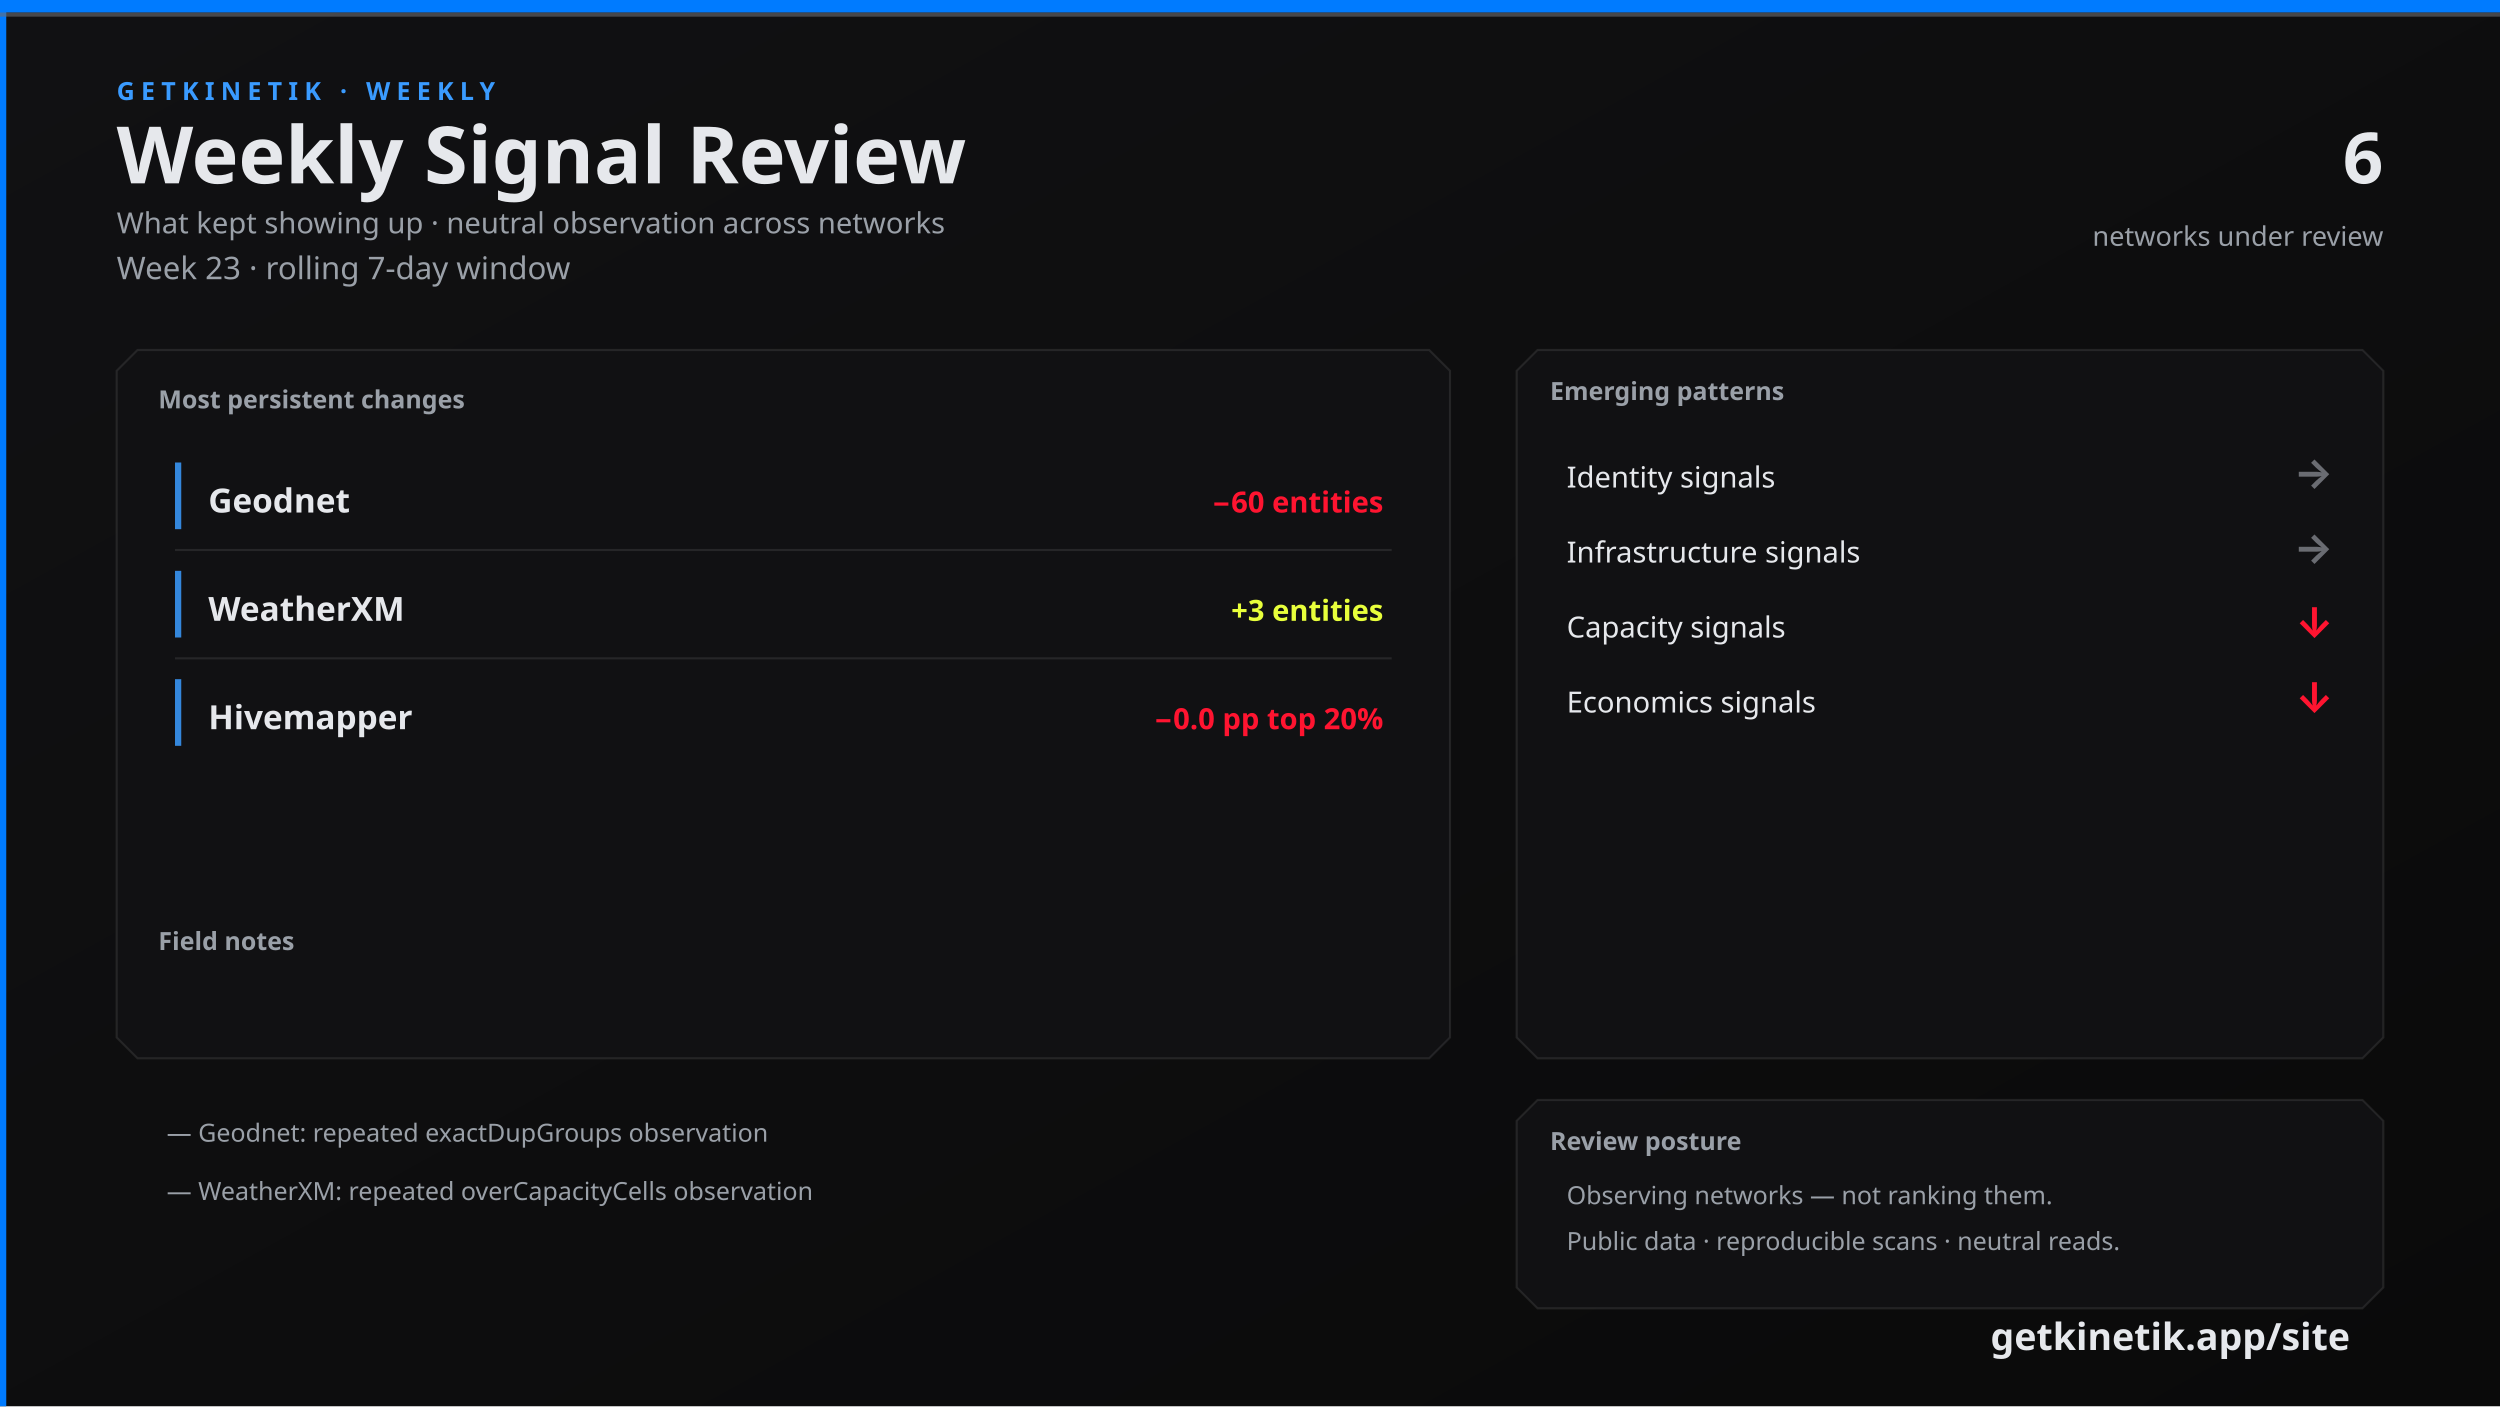
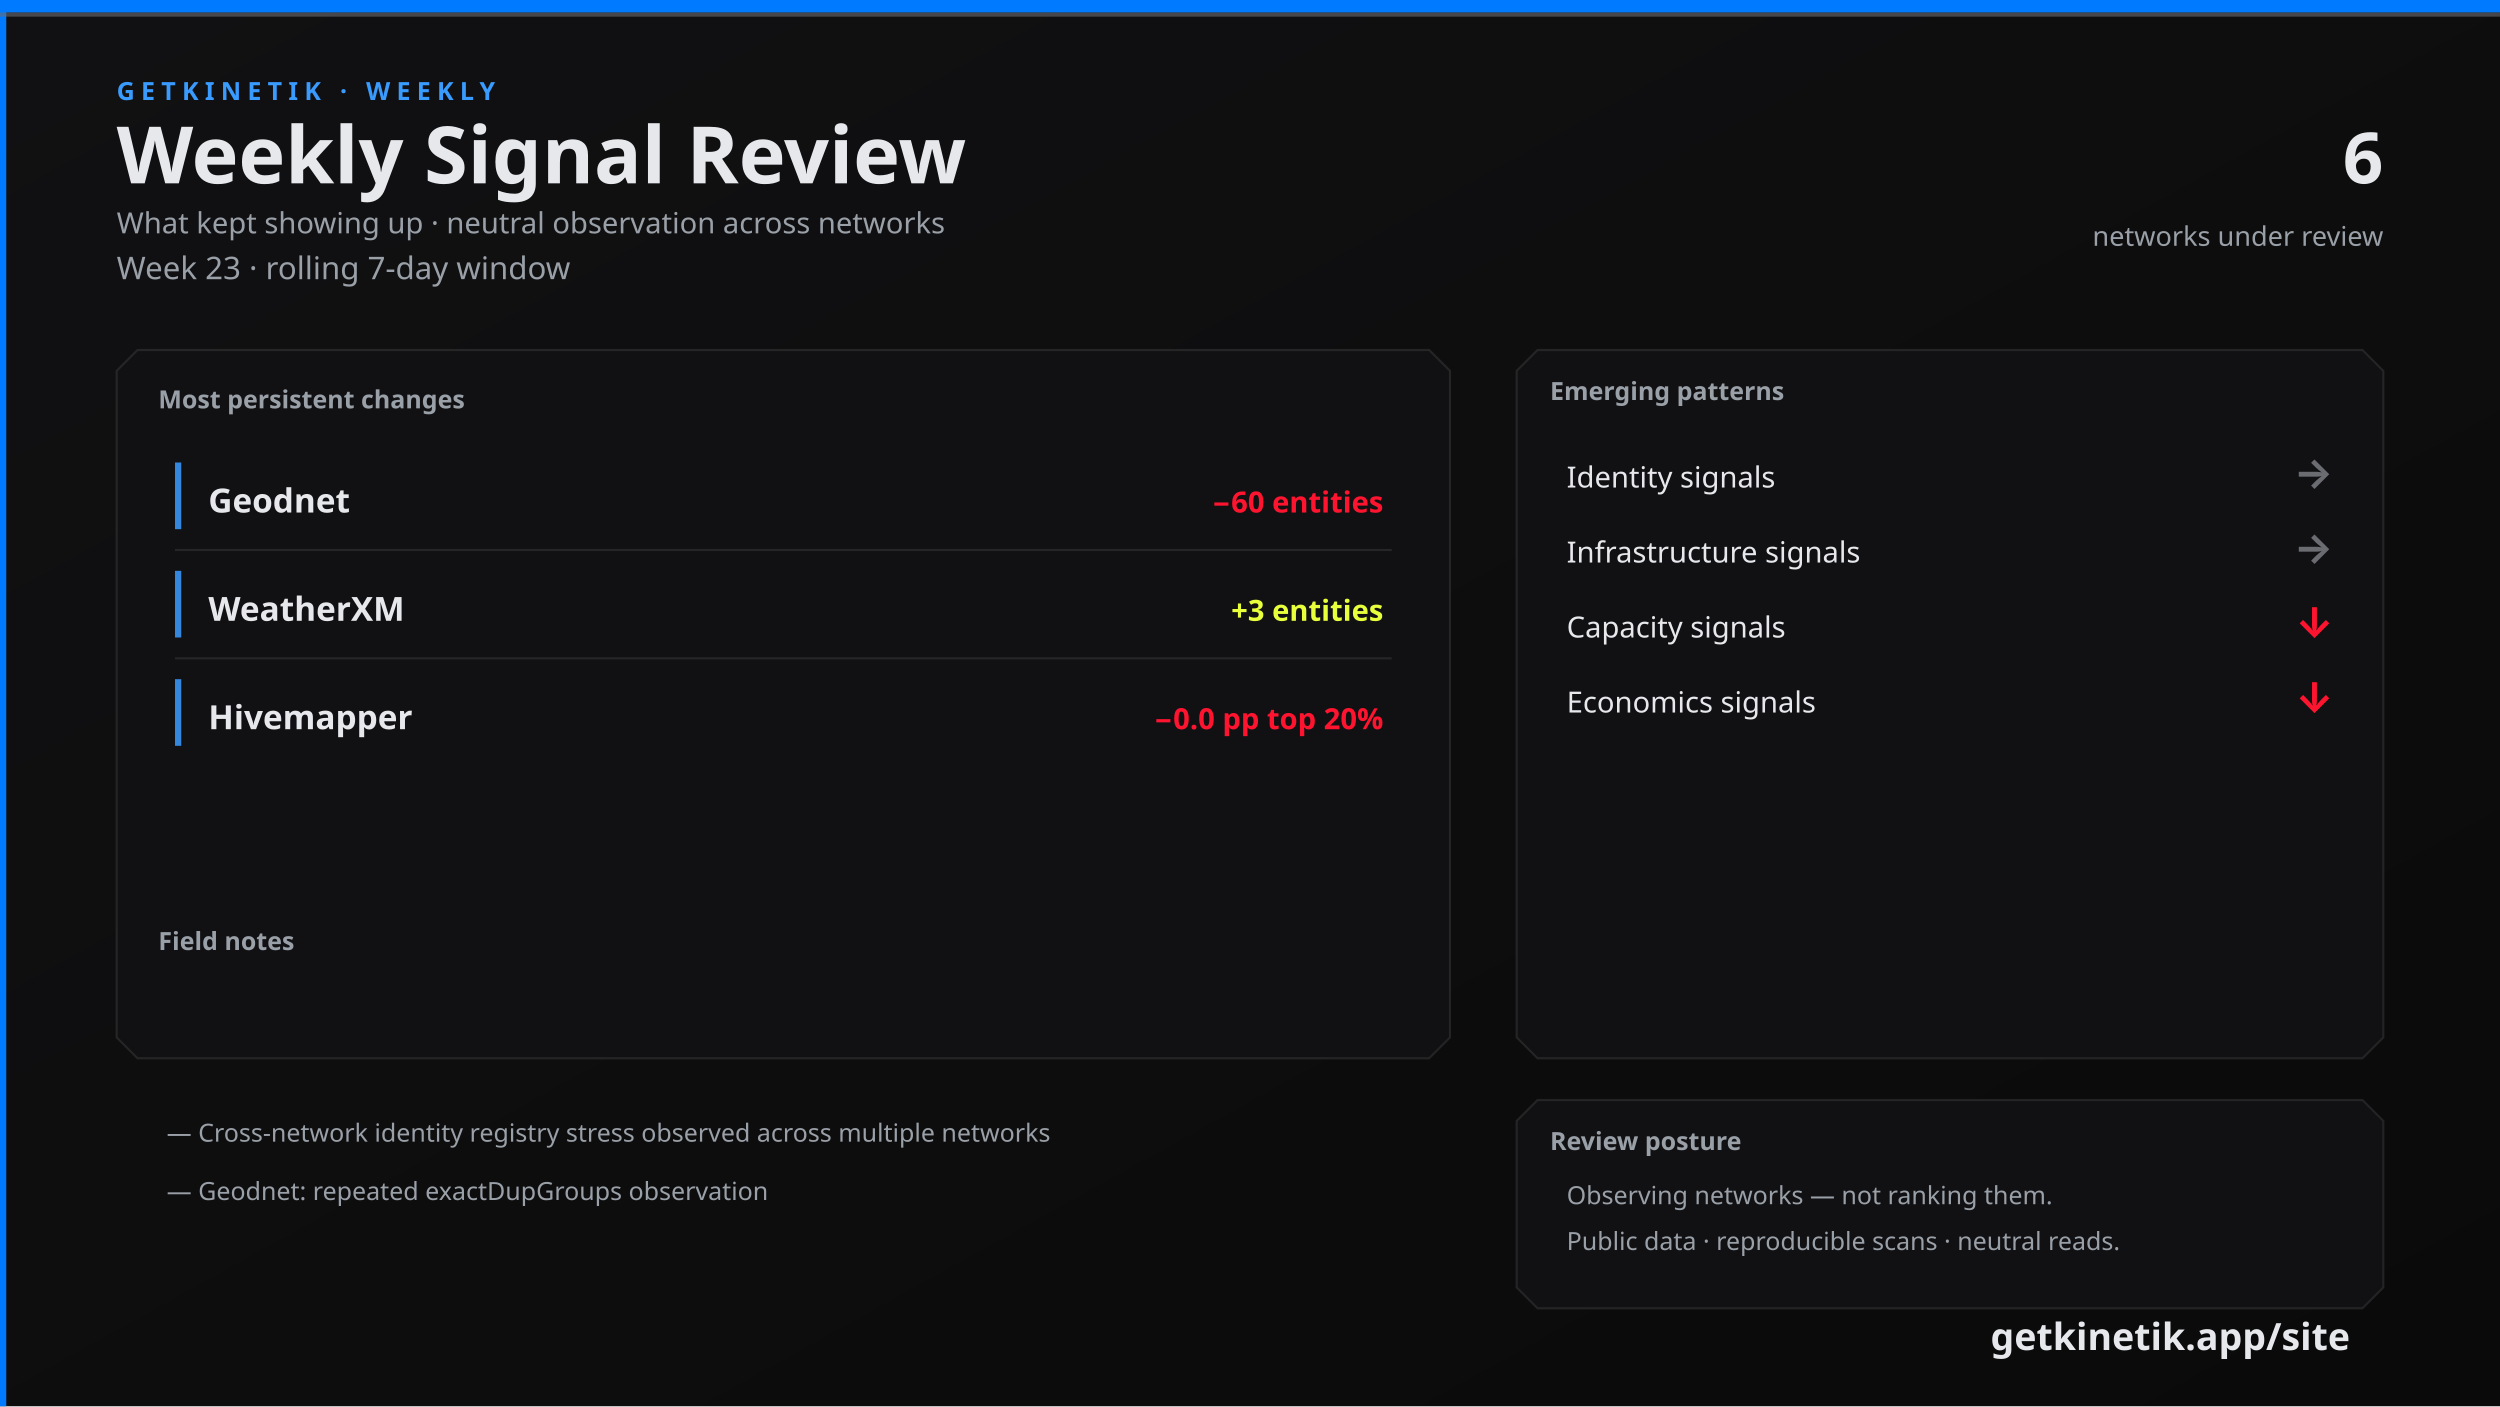
<svg xmlns="http://www.w3.org/2000/svg" width="1200" height="675" viewBox="0 0 1200 675">
  <defs>
    <linearGradient id="bg" x1="0" y1="0" x2="1" y2="1">
      <stop offset="0%" stop-color="#111113" />
      <stop offset="100%" stop-color="#0A0A0A" />
    </linearGradient>
    <linearGradient id="topline" x1="0" y1="0" x2="1" y2="0">
      <stop offset="0%" stop-color="#007BFF" />
      <stop offset="60%" stop-color="#3A9BFF" />
      <stop offset="100%" stop-color="#6A6C72" />
    </linearGradient>
  </defs>
  <rect width="1200" height="675" fill="url(#bg)" />
  <rect x="0" y="0" width="3" height="675" fill="#007BFF" />
  <rect x="0" y="0" width="1200" height="6" fill="#007BFF" />
  <rect x="0" y="6" width="1200" height="2" fill="#6A6C72" opacity="0.6" />
  <text x="56" y="48" fill="#3A9BFF" font-family="Segoe UI, system-ui, -apple-system, sans-serif" font-size="12" font-weight="700" letter-spacing="3">GETKINETIK · WEEKLY</text>
  <text x="56" y="88" fill="#E6E8EC" font-family="Segoe UI, system-ui, -apple-system, sans-serif" font-size="38" font-weight="700">Weekly Signal Review</text>
  <text x="56" y="112" fill="#9AA0A8" font-family="Segoe UI, system-ui, -apple-system, sans-serif" font-size="14">What kept showing up · neutral observation across networks</text>
  <text x="56" y="134" fill="#9AA0A8" font-family="Segoe UI, system-ui, -apple-system, sans-serif" font-size="15">Week 23 · rolling 7-day window</text>
  <text x="1144" y="88" fill="#E6E8EC" font-family="Segoe UI, system-ui, -apple-system, sans-serif" font-size="34" font-weight="700" text-anchor="end">6</text>
  <text x="1144" y="118" fill="#9AA0A8" font-family="Segoe UI, system-ui, -apple-system, sans-serif" font-size="13" text-anchor="end">networks under review</text>
  <path d="M 66 168 L 686 168 L 696 178 L 696 498 L 686 508 L 66 508 L 56 498 L 56 178 Z" fill="#111113" stroke="rgba(230, 232, 236, 0.10)" />
  <text x="76" y="196" fill="#9AA0A8" font-family="Segoe UI, system-ui, -apple-system, sans-serif" font-size="12" font-weight="700">Most persistent changes</text>
  <rect x="84" y="222" width="3" height="32" fill="#3A9BFF" opacity="0.85" />
  <text x="100" y="246" fill="#E6E8EC" font-family="Segoe UI, system-ui, -apple-system, sans-serif" font-size="16" font-weight="600">Geodnet</text>
  <text x="664" y="246" fill="#FF1430" font-family="Segoe UI, system-ui, -apple-system, sans-serif" font-size="14" font-weight="600" text-anchor="end">−60 entities</text>
  <line x1="84" y1="264" x2="668" y2="264" stroke="rgba(230, 232, 236, 0.10)" />
  <rect x="84" y="274" width="3" height="32" fill="#3A9BFF" opacity="0.85" />
  <text x="100" y="298" fill="#E6E8EC" font-family="Segoe UI, system-ui, -apple-system, sans-serif" font-size="16" font-weight="600">WeatherXM</text>
  <text x="664" y="298" fill="#E8FF3B" font-family="Segoe UI, system-ui, -apple-system, sans-serif" font-size="14" font-weight="600" text-anchor="end">+3 entities</text>
  <line x1="84" y1="316" x2="668" y2="316" stroke="rgba(230, 232, 236, 0.10)" />
  <rect x="84" y="326" width="3" height="32" fill="#3A9BFF" opacity="0.85" />
  <text x="100" y="350" fill="#E6E8EC" font-family="Segoe UI, system-ui, -apple-system, sans-serif" font-size="16" font-weight="600">Hivemapper</text>
  <text x="664" y="350" fill="#FF1430" font-family="Segoe UI, system-ui, -apple-system, sans-serif" font-size="14" font-weight="600" text-anchor="end">−0.0 pp top 20%</text>
  <text x="76" y="456" fill="#9AA0A8" font-family="Segoe UI, system-ui, -apple-system, sans-serif" font-size="12" font-weight="700">Field notes</text>
-   <text x="80" y="548" fill="#9AA0A8" font-family="Segoe UI, system-ui, -apple-system, sans-serif" font-size="12">— Geodnet: repeated exactDupGroups observation</text>
-   <text x="80" y="576" fill="#9AA0A8" font-family="Segoe UI, system-ui, -apple-system, sans-serif" font-size="12">— WeatherXM: repeated overCapacityCells observation</text>
+   <text x="80" y="548" fill="#9AA0A8" font-family="Segoe UI, system-ui, -apple-system, sans-serif" font-size="12">— Cross-network identity registry stress observed across multiple networks</text>
+   <text x="80" y="576" fill="#9AA0A8" font-family="Segoe UI, system-ui, -apple-system, sans-serif" font-size="12">— Geodnet: repeated exactDupGroups observation</text>
  <path d="M 738 168 L 1134 168 L 1144 178 L 1144 498 L 1134 508 L 738 508 L 728 498 L 728 178 Z" fill="#111113" stroke="rgba(230, 232, 236, 0.10)" />
  <text x="744" y="192" fill="#9AA0A8" font-family="Segoe UI, system-ui, -apple-system, sans-serif" font-size="12" font-weight="700">Emerging patterns</text>
  <text x="752" y="234" fill="#E6E8EC" font-family="Segoe UI, system-ui, -apple-system, sans-serif" font-size="14">Identity signals</text>
  <text x="1120" y="234" fill="#6A6C72" font-family="Segoe UI, system-ui, -apple-system, sans-serif" font-size="20" font-weight="700" text-anchor="end">→</text>
  <text x="752" y="270" fill="#E6E8EC" font-family="Segoe UI, system-ui, -apple-system, sans-serif" font-size="14">Infrastructure signals</text>
  <text x="1120" y="270" fill="#6A6C72" font-family="Segoe UI, system-ui, -apple-system, sans-serif" font-size="20" font-weight="700" text-anchor="end">→</text>
  <text x="752" y="306" fill="#E6E8EC" font-family="Segoe UI, system-ui, -apple-system, sans-serif" font-size="14">Capacity signals</text>
  <text x="1120" y="306" fill="#FF1430" font-family="Segoe UI, system-ui, -apple-system, sans-serif" font-size="20" font-weight="700" text-anchor="end">↓</text>
  <text x="752" y="342" fill="#E6E8EC" font-family="Segoe UI, system-ui, -apple-system, sans-serif" font-size="14">Economics signals</text>
  <text x="1120" y="342" fill="#FF1430" font-family="Segoe UI, system-ui, -apple-system, sans-serif" font-size="20" font-weight="700" text-anchor="end">↓</text>
  <path d="M 738 528 L 1134 528 L 1144 538 L 1144 618 L 1134 628 L 738 628 L 728 618 L 728 538 Z" fill="#111113" stroke="rgba(230, 232, 236, 0.10)" />
  <text x="744" y="552" fill="#9AA0A8" font-family="Segoe UI, system-ui, -apple-system, sans-serif" font-size="12" font-weight="700">Review posture</text>
  <text x="752" y="578" fill="#9AA0A8" font-family="Segoe UI, system-ui, -apple-system, sans-serif" font-size="12">Observing networks — not ranking them.</text>
  <text x="752" y="600" fill="#9AA0A8" font-family="Segoe UI, system-ui, -apple-system, sans-serif" font-size="12">Public data · reproducible scans · neutral reads.</text>
  <text x="1128" y="648" fill="#E6E8EC" font-family="Segoe UI, system-ui, -apple-system, sans-serif" font-size="18" font-weight="700" text-anchor="end">getkinetik.app/site</text>
</svg>
